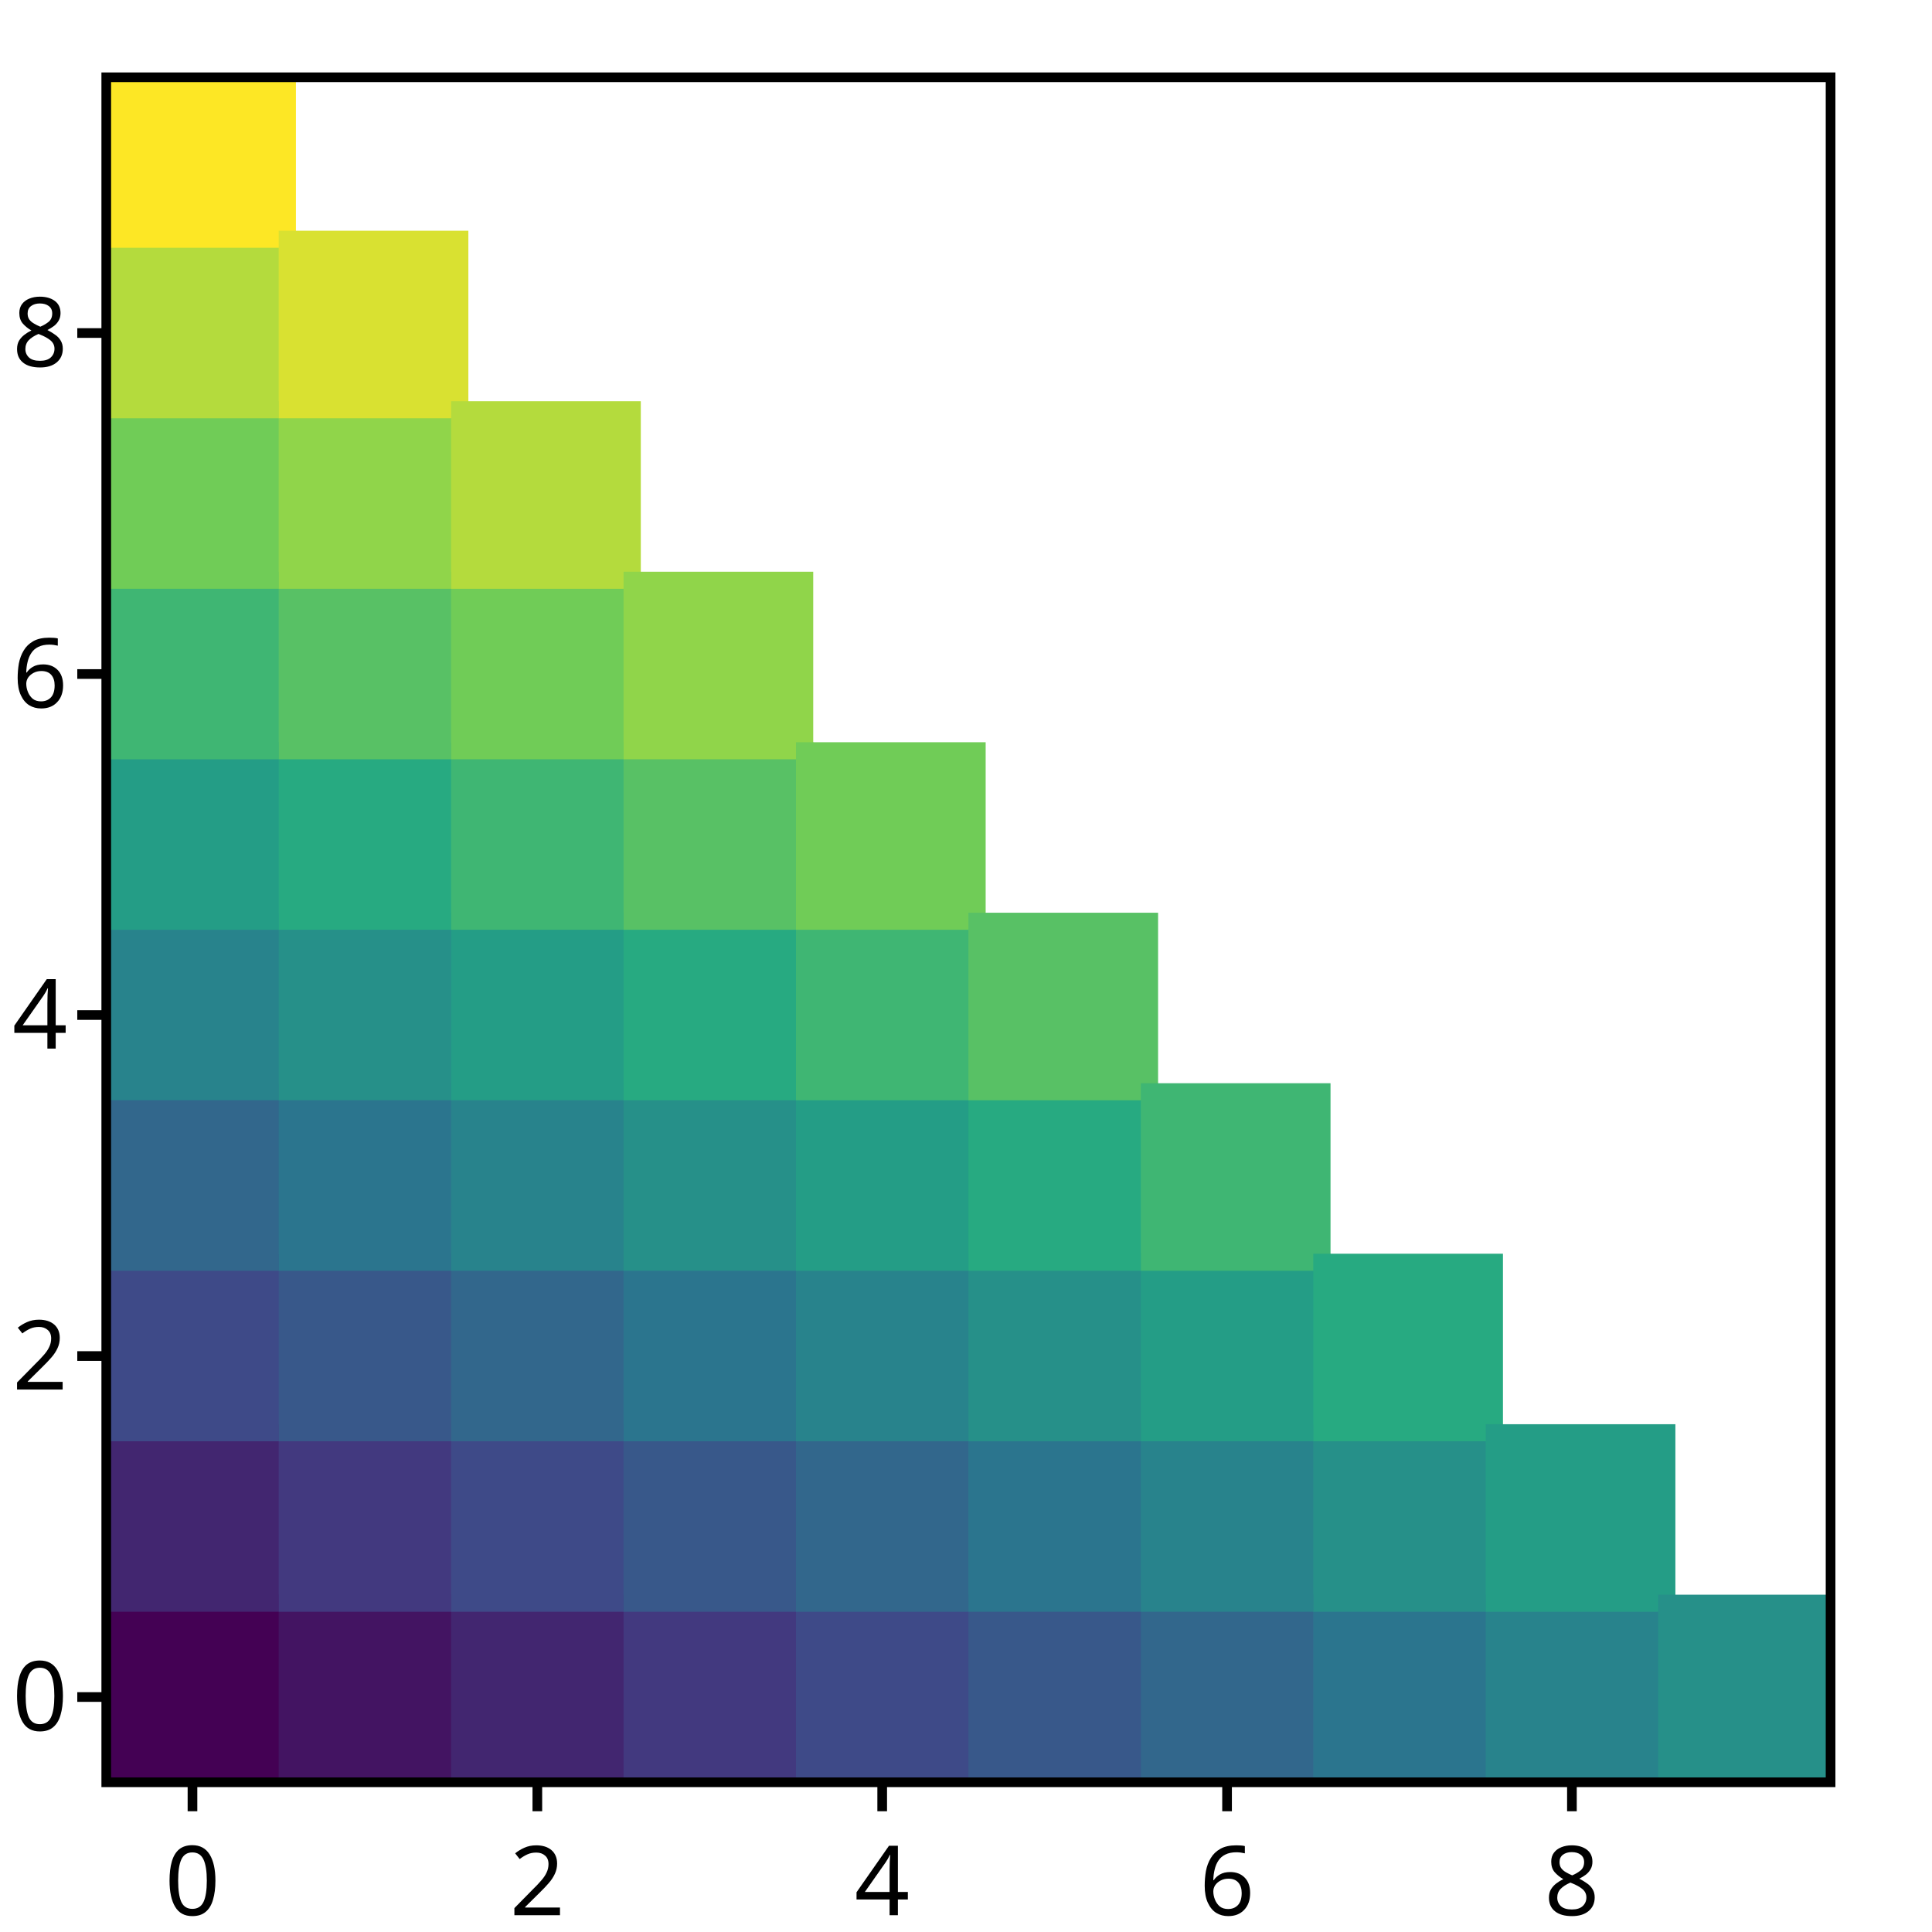
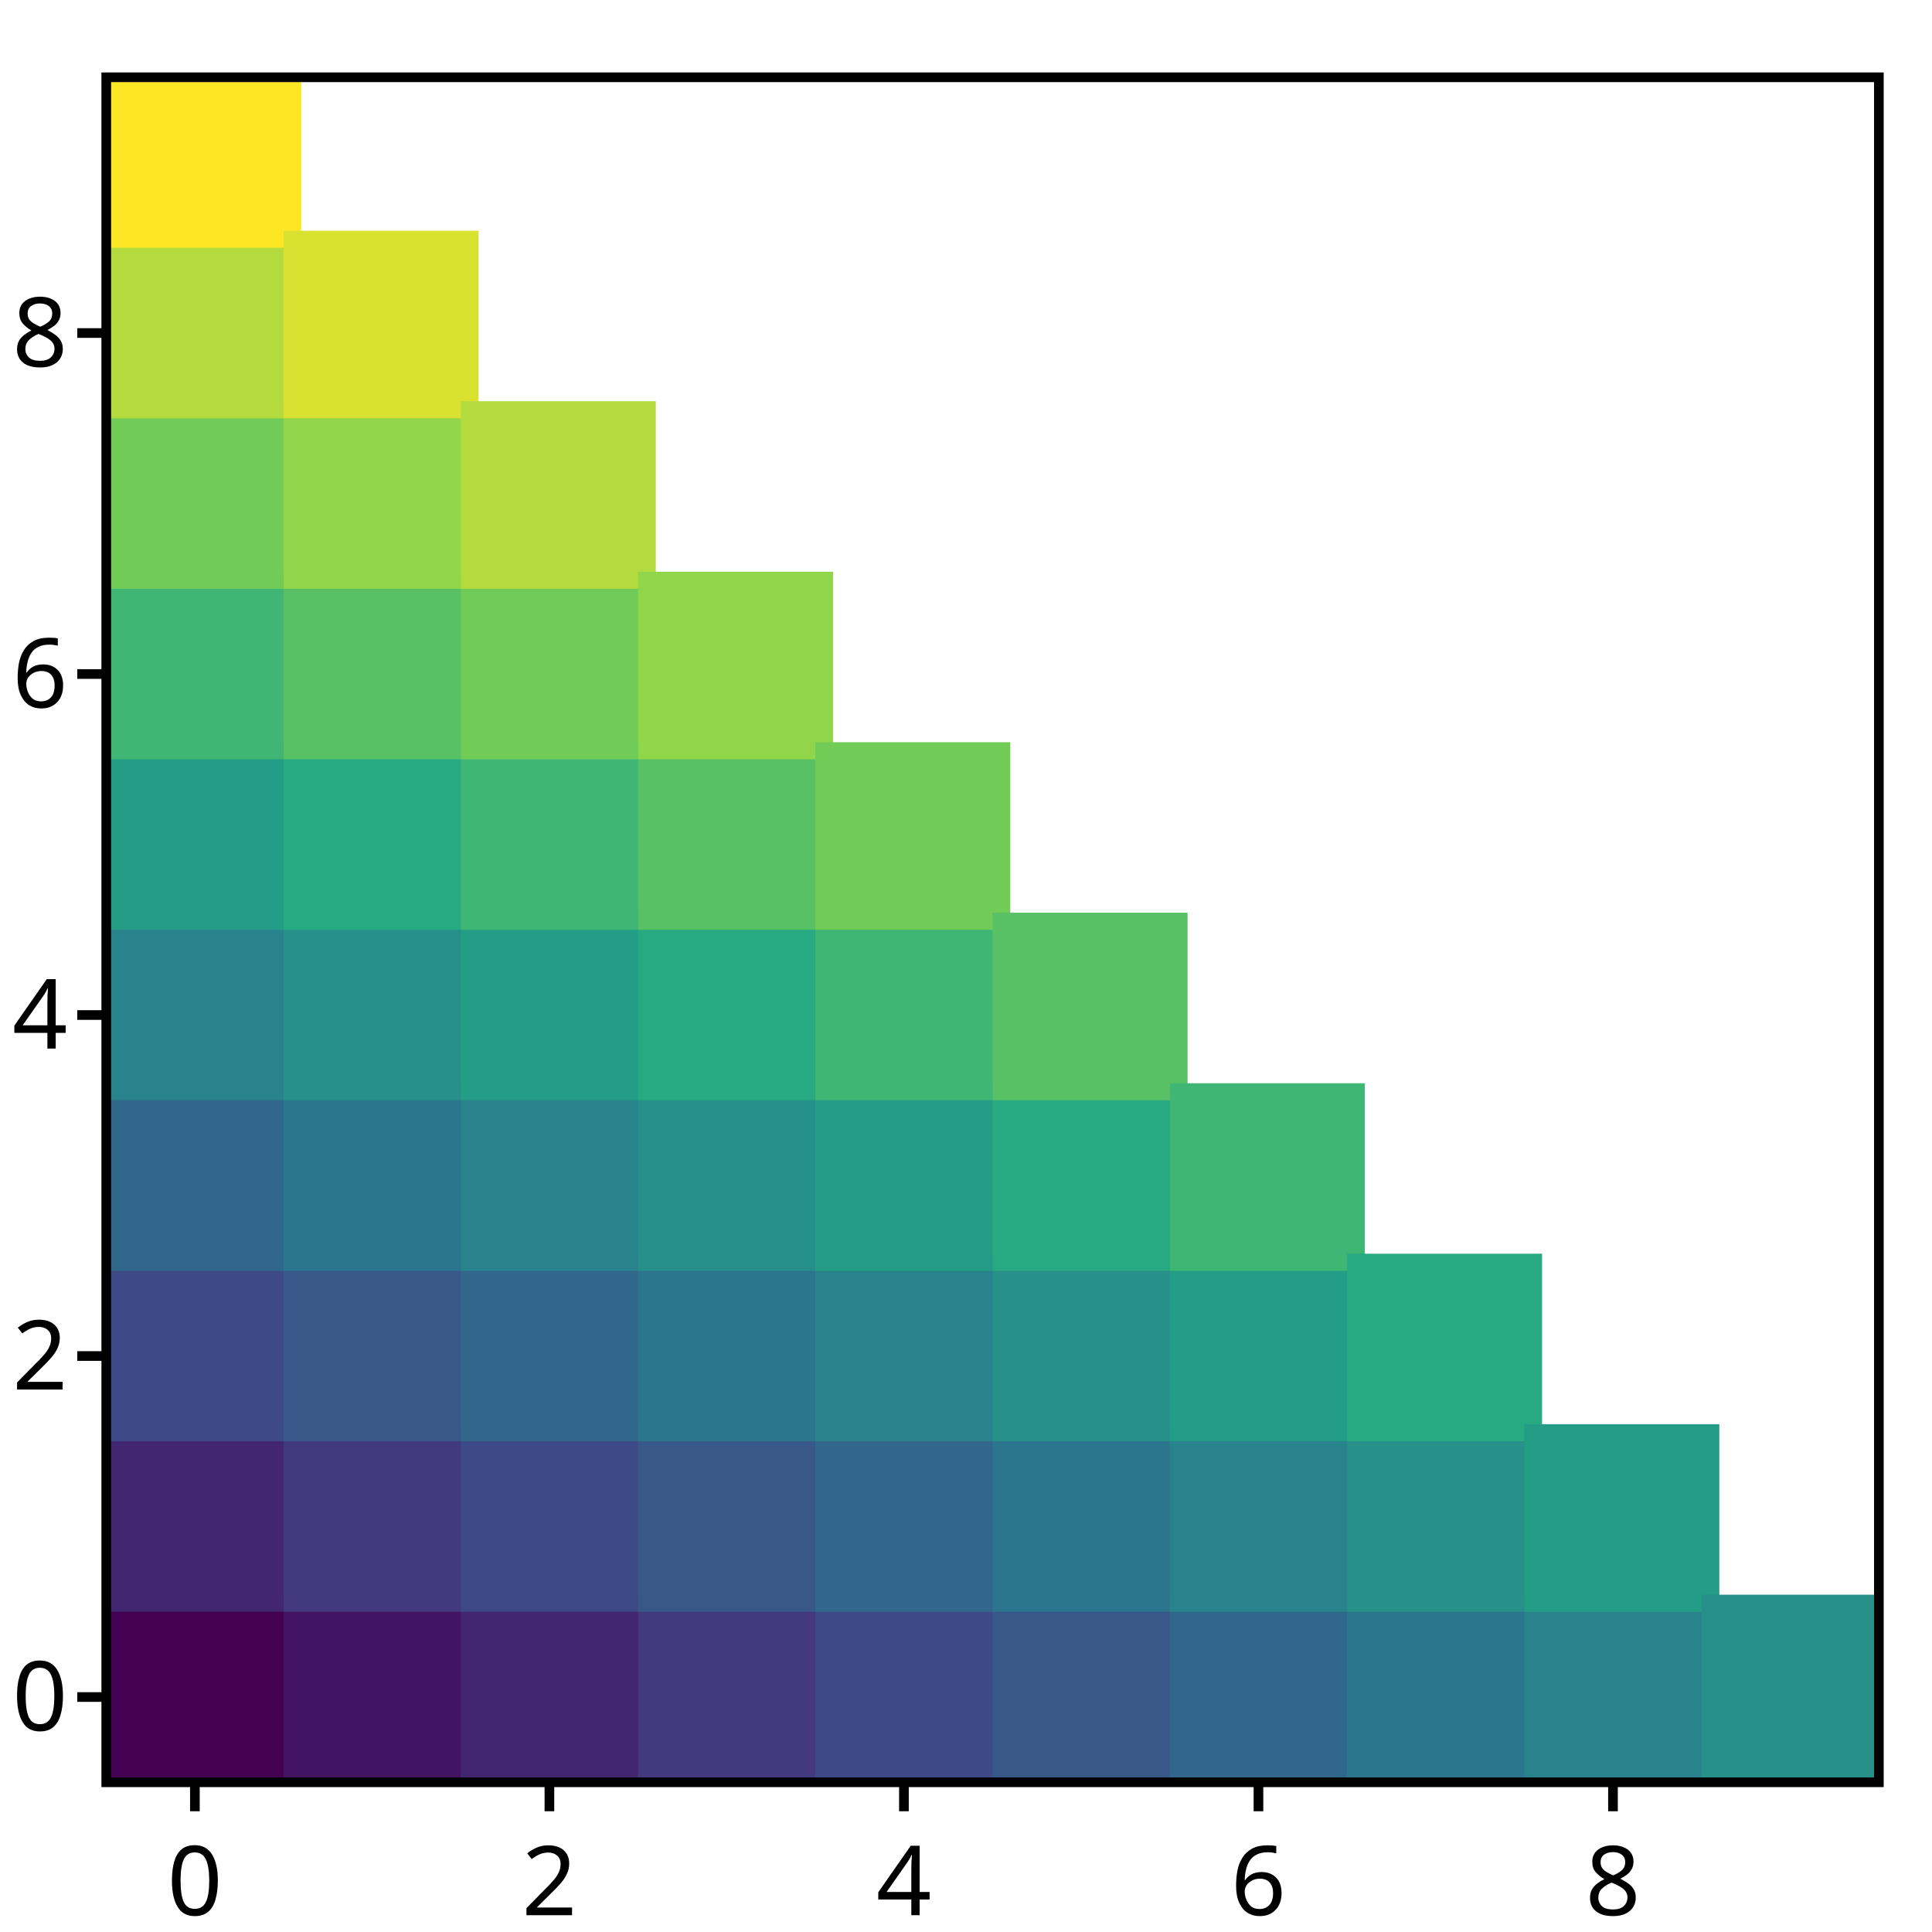
<svg xmlns="http://www.w3.org/2000/svg" viewBox="0 0 200 200" id="svg00005">
  <clipPath id="clipPath00005">
-     <rect x="11" y="8" width="178.5" height="176.5" id="rect00041" />
+     <rect x="11" y="8" width="183.5" height="176.5" id="rect00041" />
  </clipPath>
  <g id="g00009" clip-path="url(#clipPath00005)">
    <g id="g00010">
-       <rect stroke-width="0" fill="rgb(68, 1, 84)" fill-opacity="1" x="11" y="165.085" width="19.635" height="19.415" id="rect00042" />
-       <rect stroke-width="0" fill="rgb(66.333, 38.222, 112.333)" fill-opacity="1" x="11" y="147.435" width="19.635" height="19.415" id="rect00043" />
-       <rect stroke-width="0" fill="rgb(62.444, 73.778, 135.778)" fill-opacity="1" x="11" y="129.785" width="19.635" height="19.415" id="rect00044" />
-       <rect stroke-width="0" fill="rgb(49.667, 102.667, 139.667)" fill-opacity="1" x="11" y="112.135" width="19.635" height="19.415" id="rect00045" />
-       <rect stroke-width="0" fill="rgb(40.222, 130.667, 139.778)" fill-opacity="1" x="11" y="94.485" width="19.635" height="19.415" id="rect00046" />
-       <rect stroke-width="0" fill="rgb(35.778, 157.333, 134.222)" fill-opacity="1" x="11" y="76.835" width="19.635" height="19.415" id="rect00047" />
-       <rect stroke-width="0" fill="rgb(63.333, 181.667, 115)" fill-opacity="1" x="11" y="59.185" width="19.635" height="19.415" id="rect00048" />
-       <rect stroke-width="0" fill="rgb(112.222, 204.444, 86.667)" fill-opacity="1" x="11" y="41.535" width="19.635" height="19.415" id="rect00049" />
-       <rect stroke-width="0" fill="rgb(180.222, 218.778, 61.444)" fill-opacity="1" x="11" y="23.885" width="19.635" height="19.415" id="rect00050" />
-       <rect stroke-width="0" fill="rgb(253, 231, 37)" fill-opacity="1" x="11" y="6.235" width="19.635" height="19.415" id="rect00051" />
-       <rect stroke-width="0" fill="rgb(67.167, 19.611, 98.167)" fill-opacity="1" x="28.85" y="165.085" width="19.635" height="19.415" id="rect00052" />
-       <rect stroke-width="0" fill="rgb(65.5, 56.833, 126.5)" fill-opacity="1" x="28.85" y="147.435" width="19.635" height="19.415" id="rect00053" />
-       <rect stroke-width="0" fill="rgb(56.056, 88.222, 137.722)" fill-opacity="1" x="28.85" y="129.785" width="19.635" height="19.415" id="rect00054" />
-       <rect stroke-width="0" fill="rgb(43.278, 117.111, 141.611)" fill-opacity="1" x="28.85" y="112.135" width="19.635" height="19.415" id="rect00055" />
-       <rect stroke-width="0" fill="rgb(38, 144, 137)" fill-opacity="1" x="28.85" y="94.485" width="19.635" height="19.415" id="rect00056" />
-       <rect stroke-width="0" fill="rgb(38.889, 170.278, 129.167)" fill-opacity="1" x="28.85" y="76.835" width="19.635" height="19.415" id="rect00057" />
-       <rect stroke-width="0" fill="rgb(87.778, 193.056, 100.833)" fill-opacity="1" x="28.85" y="59.185" width="19.635" height="19.415" id="rect00058" />
-       <rect stroke-width="0" fill="rgb(143.833, 212.667, 73.667)" fill-opacity="1" x="28.85" y="41.535" width="19.635" height="19.415" id="rect00059" />
-       <rect stroke-width="0" fill="rgb(216.611, 224.889, 49.222)" fill-opacity="1" x="28.85" y="23.885" width="19.635" height="19.415" id="rect00060" />
-       <rect stroke-width="0" fill="rgb(66.333, 38.222, 112.333)" fill-opacity="1" x="46.7" y="165.085" width="19.635" height="19.415" id="rect00061" />
-       <rect stroke-width="0" fill="rgb(62.444, 73.778, 135.778)" fill-opacity="1" x="46.7" y="147.435" width="19.635" height="19.415" id="rect00062" />
-       <rect stroke-width="0" fill="rgb(49.667, 102.667, 139.667)" fill-opacity="1" x="46.7" y="129.785" width="19.635" height="19.415" id="rect00063" />
-       <rect stroke-width="0" fill="rgb(40.222, 130.667, 139.778)" fill-opacity="1" x="46.7" y="112.135" width="19.635" height="19.415" id="rect00064" />
-       <rect stroke-width="0" fill="rgb(35.778, 157.333, 134.222)" fill-opacity="1" x="46.7" y="94.485" width="19.635" height="19.415" id="rect00065" />
-       <rect stroke-width="0" fill="rgb(63.333, 181.667, 115)" fill-opacity="1" x="46.7" y="76.835" width="19.635" height="19.415" id="rect00066" />
-       <rect stroke-width="0" fill="rgb(112.222, 204.444, 86.667)" fill-opacity="1" x="46.7" y="59.185" width="19.635" height="19.415" id="rect00067" />
-       <rect stroke-width="0" fill="rgb(180.222, 218.778, 61.444)" fill-opacity="1" x="46.7" y="41.535" width="19.635" height="19.415" id="rect00068" />
-       <rect stroke-width="0" fill="rgb(65.5, 56.833, 126.5)" fill-opacity="1" x="64.55" y="165.085" width="19.635" height="19.415" id="rect00069" />
-       <rect stroke-width="0" fill="rgb(56.056, 88.222, 137.722)" fill-opacity="1" x="64.55" y="147.435" width="19.635" height="19.415" id="rect00070" />
-       <rect stroke-width="0" fill="rgb(43.278, 117.111, 141.611)" fill-opacity="1" x="64.55" y="129.785" width="19.635" height="19.415" id="rect00071" />
-       <rect stroke-width="0" fill="rgb(38, 144, 137)" fill-opacity="1" x="64.55" y="112.135" width="19.635" height="19.415" id="rect00072" />
-       <rect stroke-width="0" fill="rgb(38.889, 170.278, 129.167)" fill-opacity="1" x="64.55" y="94.485" width="19.635" height="19.415" id="rect00073" />
-       <rect stroke-width="0" fill="rgb(87.778, 193.056, 100.833)" fill-opacity="1" x="64.55" y="76.835" width="19.635" height="19.415" id="rect00074" />
-       <rect stroke-width="0" fill="rgb(143.833, 212.667, 73.667)" fill-opacity="1" x="64.55" y="59.185" width="19.635" height="19.415" id="rect00075" />
-       <rect stroke-width="0" fill="rgb(62.444, 73.778, 135.778)" fill-opacity="1" x="82.4" y="165.085" width="19.635" height="19.415" id="rect00076" />
-       <rect stroke-width="0" fill="rgb(49.667, 102.667, 139.667)" fill-opacity="1" x="82.4" y="147.435" width="19.635" height="19.415" id="rect00077" />
-       <rect stroke-width="0" fill="rgb(40.222, 130.667, 139.778)" fill-opacity="1" x="82.4" y="129.785" width="19.635" height="19.415" id="rect00078" />
-       <rect stroke-width="0" fill="rgb(35.778, 157.333, 134.222)" fill-opacity="1" x="82.4" y="112.135" width="19.635" height="19.415" id="rect00079" />
-       <rect stroke-width="0" fill="rgb(63.333, 181.667, 115)" fill-opacity="1" x="82.4" y="94.485" width="19.635" height="19.415" id="rect00080" />
-       <rect stroke-width="0" fill="rgb(112.222, 204.444, 86.667)" fill-opacity="1" x="82.4" y="76.835" width="19.635" height="19.415" id="rect00081" />
-       <rect stroke-width="0" fill="rgb(56.056, 88.222, 137.722)" fill-opacity="1" x="100.25" y="165.085" width="19.635" height="19.415" id="rect00082" />
-       <rect stroke-width="0" fill="rgb(43.278, 117.111, 141.611)" fill-opacity="1" x="100.25" y="147.435" width="19.635" height="19.415" id="rect00083" />
-       <rect stroke-width="0" fill="rgb(38, 144, 137)" fill-opacity="1" x="100.25" y="129.785" width="19.635" height="19.415" id="rect00084" />
-       <rect stroke-width="0" fill="rgb(38.889, 170.278, 129.167)" fill-opacity="1" x="100.25" y="112.135" width="19.635" height="19.415" id="rect00085" />
-       <rect stroke-width="0" fill="rgb(87.778, 193.056, 100.833)" fill-opacity="1" x="100.25" y="94.485" width="19.635" height="19.415" id="rect00086" />
-       <rect stroke-width="0" fill="rgb(49.667, 102.667, 139.667)" fill-opacity="1" x="118.1" y="165.085" width="19.635" height="19.415" id="rect00087" />
-       <rect stroke-width="0" fill="rgb(40.222, 130.667, 139.778)" fill-opacity="1" x="118.1" y="147.435" width="19.635" height="19.415" id="rect00088" />
-       <rect stroke-width="0" fill="rgb(35.778, 157.333, 134.222)" fill-opacity="1" x="118.1" y="129.785" width="19.635" height="19.415" id="rect00089" />
-       <rect stroke-width="0" fill="rgb(63.333, 181.667, 115)" fill-opacity="1" x="118.1" y="112.135" width="19.635" height="19.415" id="rect00090" />
-       <rect stroke-width="0" fill="rgb(43.278, 117.111, 141.611)" fill-opacity="1" x="135.95" y="165.085" width="19.635" height="19.415" id="rect00091" />
-       <rect stroke-width="0" fill="rgb(38, 144, 137)" fill-opacity="1" x="135.95" y="147.435" width="19.635" height="19.415" id="rect00092" />
-       <rect stroke-width="0" fill="rgb(38.889, 170.278, 129.167)" fill-opacity="1" x="135.95" y="129.785" width="19.635" height="19.415" id="rect00093" />
-       <rect stroke-width="0" fill="rgb(40.222, 130.667, 139.778)" fill-opacity="1" x="153.8" y="165.085" width="19.635" height="19.415" id="rect00094" />
-       <rect stroke-width="0" fill="rgb(35.778, 157.333, 134.222)" fill-opacity="1" x="153.8" y="147.435" width="19.635" height="19.415" id="rect00095" />
-       <rect stroke-width="0" fill="rgb(38, 144, 137)" fill-opacity="1" x="171.65" y="165.085" width="19.635" height="19.415" id="rect00096" />
+       <rect stroke-width="0" fill="rgb(68, 1, 84)" fill-opacity="1" x="11" y="165.085" width="20.185" height="19.415" id="rect00042" />
+       <rect stroke-width="0" fill="rgb(66.333, 38.222, 112.333)" fill-opacity="1" x="11" y="147.435" width="20.185" height="19.415" id="rect00043" />
+       <rect stroke-width="0" fill="rgb(62.444, 73.778, 135.778)" fill-opacity="1" x="11" y="129.785" width="20.185" height="19.415" id="rect00044" />
+       <rect stroke-width="0" fill="rgb(49.667, 102.667, 139.667)" fill-opacity="1" x="11" y="112.135" width="20.185" height="19.415" id="rect00045" />
+       <rect stroke-width="0" fill="rgb(40.222, 130.667, 139.778)" fill-opacity="1" x="11" y="94.485" width="20.185" height="19.415" id="rect00046" />
+       <rect stroke-width="0" fill="rgb(35.778, 157.333, 134.222)" fill-opacity="1" x="11" y="76.835" width="20.185" height="19.415" id="rect00047" />
+       <rect stroke-width="0" fill="rgb(63.333, 181.667, 115)" fill-opacity="1" x="11" y="59.185" width="20.185" height="19.415" id="rect00048" />
+       <rect stroke-width="0" fill="rgb(112.222, 204.444, 86.667)" fill-opacity="1" x="11" y="41.535" width="20.185" height="19.415" id="rect00049" />
+       <rect stroke-width="0" fill="rgb(180.222, 218.778, 61.444)" fill-opacity="1" x="11" y="23.885" width="20.185" height="19.415" id="rect00050" />
+       <rect stroke-width="0" fill="rgb(253, 231, 37)" fill-opacity="1" x="11" y="6.235" width="20.185" height="19.415" id="rect00051" />
+       <rect stroke-width="0" fill="rgb(67.167, 19.611, 98.167)" fill-opacity="1" x="29.35" y="165.085" width="20.185" height="19.415" id="rect00052" />
+       <rect stroke-width="0" fill="rgb(65.5, 56.833, 126.5)" fill-opacity="1" x="29.35" y="147.435" width="20.185" height="19.415" id="rect00053" />
+       <rect stroke-width="0" fill="rgb(56.056, 88.222, 137.722)" fill-opacity="1" x="29.35" y="129.785" width="20.185" height="19.415" id="rect00054" />
+       <rect stroke-width="0" fill="rgb(43.278, 117.111, 141.611)" fill-opacity="1" x="29.35" y="112.135" width="20.185" height="19.415" id="rect00055" />
+       <rect stroke-width="0" fill="rgb(38, 144, 137)" fill-opacity="1" x="29.35" y="94.485" width="20.185" height="19.415" id="rect00056" />
+       <rect stroke-width="0" fill="rgb(38.889, 170.278, 129.167)" fill-opacity="1" x="29.35" y="76.835" width="20.185" height="19.415" id="rect00057" />
+       <rect stroke-width="0" fill="rgb(87.778, 193.056, 100.833)" fill-opacity="1" x="29.35" y="59.185" width="20.185" height="19.415" id="rect00058" />
+       <rect stroke-width="0" fill="rgb(143.833, 212.667, 73.667)" fill-opacity="1" x="29.35" y="41.535" width="20.185" height="19.415" id="rect00059" />
+       <rect stroke-width="0" fill="rgb(216.611, 224.889, 49.222)" fill-opacity="1" x="29.35" y="23.885" width="20.185" height="19.415" id="rect00060" />
+       <rect stroke-width="0" fill="rgb(66.333, 38.222, 112.333)" fill-opacity="1" x="47.7" y="165.085" width="20.185" height="19.415" id="rect00061" />
+       <rect stroke-width="0" fill="rgb(62.444, 73.778, 135.778)" fill-opacity="1" x="47.7" y="147.435" width="20.185" height="19.415" id="rect00062" />
+       <rect stroke-width="0" fill="rgb(49.667, 102.667, 139.667)" fill-opacity="1" x="47.7" y="129.785" width="20.185" height="19.415" id="rect00063" />
+       <rect stroke-width="0" fill="rgb(40.222, 130.667, 139.778)" fill-opacity="1" x="47.7" y="112.135" width="20.185" height="19.415" id="rect00064" />
+       <rect stroke-width="0" fill="rgb(35.778, 157.333, 134.222)" fill-opacity="1" x="47.7" y="94.485" width="20.185" height="19.415" id="rect00065" />
+       <rect stroke-width="0" fill="rgb(63.333, 181.667, 115)" fill-opacity="1" x="47.7" y="76.835" width="20.185" height="19.415" id="rect00066" />
+       <rect stroke-width="0" fill="rgb(112.222, 204.444, 86.667)" fill-opacity="1" x="47.7" y="59.185" width="20.185" height="19.415" id="rect00067" />
+       <rect stroke-width="0" fill="rgb(180.222, 218.778, 61.444)" fill-opacity="1" x="47.7" y="41.535" width="20.185" height="19.415" id="rect00068" />
+       <rect stroke-width="0" fill="rgb(65.5, 56.833, 126.5)" fill-opacity="1" x="66.05" y="165.085" width="20.185" height="19.415" id="rect00069" />
+       <rect stroke-width="0" fill="rgb(56.056, 88.222, 137.722)" fill-opacity="1" x="66.05" y="147.435" width="20.185" height="19.415" id="rect00070" />
+       <rect stroke-width="0" fill="rgb(43.278, 117.111, 141.611)" fill-opacity="1" x="66.05" y="129.785" width="20.185" height="19.415" id="rect00071" />
+       <rect stroke-width="0" fill="rgb(38, 144, 137)" fill-opacity="1" x="66.05" y="112.135" width="20.185" height="19.415" id="rect00072" />
+       <rect stroke-width="0" fill="rgb(38.889, 170.278, 129.167)" fill-opacity="1" x="66.05" y="94.485" width="20.185" height="19.415" id="rect00073" />
+       <rect stroke-width="0" fill="rgb(87.778, 193.056, 100.833)" fill-opacity="1" x="66.05" y="76.835" width="20.185" height="19.415" id="rect00074" />
+       <rect stroke-width="0" fill="rgb(143.833, 212.667, 73.667)" fill-opacity="1" x="66.05" y="59.185" width="20.185" height="19.415" id="rect00075" />
+       <rect stroke-width="0" fill="rgb(62.444, 73.778, 135.778)" fill-opacity="1" x="84.4" y="165.085" width="20.185" height="19.415" id="rect00076" />
+       <rect stroke-width="0" fill="rgb(49.667, 102.667, 139.667)" fill-opacity="1" x="84.4" y="147.435" width="20.185" height="19.415" id="rect00077" />
+       <rect stroke-width="0" fill="rgb(40.222, 130.667, 139.778)" fill-opacity="1" x="84.4" y="129.785" width="20.185" height="19.415" id="rect00078" />
+       <rect stroke-width="0" fill="rgb(35.778, 157.333, 134.222)" fill-opacity="1" x="84.4" y="112.135" width="20.185" height="19.415" id="rect00079" />
+       <rect stroke-width="0" fill="rgb(63.333, 181.667, 115)" fill-opacity="1" x="84.4" y="94.485" width="20.185" height="19.415" id="rect00080" />
+       <rect stroke-width="0" fill="rgb(112.222, 204.444, 86.667)" fill-opacity="1" x="84.4" y="76.835" width="20.185" height="19.415" id="rect00081" />
+       <rect stroke-width="0" fill="rgb(56.056, 88.222, 137.722)" fill-opacity="1" x="102.75" y="165.085" width="20.185" height="19.415" id="rect00082" />
+       <rect stroke-width="0" fill="rgb(43.278, 117.111, 141.611)" fill-opacity="1" x="102.75" y="147.435" width="20.185" height="19.415" id="rect00083" />
+       <rect stroke-width="0" fill="rgb(38, 144, 137)" fill-opacity="1" x="102.75" y="129.785" width="20.185" height="19.415" id="rect00084" />
+       <rect stroke-width="0" fill="rgb(38.889, 170.278, 129.167)" fill-opacity="1" x="102.75" y="112.135" width="20.185" height="19.415" id="rect00085" />
+       <rect stroke-width="0" fill="rgb(87.778, 193.056, 100.833)" fill-opacity="1" x="102.75" y="94.485" width="20.185" height="19.415" id="rect00086" />
+       <rect stroke-width="0" fill="rgb(49.667, 102.667, 139.667)" fill-opacity="1" x="121.1" y="165.085" width="20.185" height="19.415" id="rect00087" />
+       <rect stroke-width="0" fill="rgb(40.222, 130.667, 139.778)" fill-opacity="1" x="121.1" y="147.435" width="20.185" height="19.415" id="rect00088" />
+       <rect stroke-width="0" fill="rgb(35.778, 157.333, 134.222)" fill-opacity="1" x="121.1" y="129.785" width="20.185" height="19.415" id="rect00089" />
+       <rect stroke-width="0" fill="rgb(63.333, 181.667, 115)" fill-opacity="1" x="121.1" y="112.135" width="20.185" height="19.415" id="rect00090" />
+       <rect stroke-width="0" fill="rgb(43.278, 117.111, 141.611)" fill-opacity="1" x="139.45" y="165.085" width="20.185" height="19.415" id="rect00091" />
+       <rect stroke-width="0" fill="rgb(38, 144, 137)" fill-opacity="1" x="139.45" y="147.435" width="20.185" height="19.415" id="rect00092" />
+       <rect stroke-width="0" fill="rgb(38.889, 170.278, 129.167)" fill-opacity="1" x="139.45" y="129.785" width="20.185" height="19.415" id="rect00093" />
+       <rect stroke-width="0" fill="rgb(40.222, 130.667, 139.778)" fill-opacity="1" x="157.8" y="165.085" width="20.185" height="19.415" id="rect00094" />
+       <rect stroke-width="0" fill="rgb(35.778, 157.333, 134.222)" fill-opacity="1" x="157.8" y="147.435" width="20.185" height="19.415" id="rect00095" />
+       <rect stroke-width="0" fill="rgb(38, 144, 137)" fill-opacity="1" x="176.15" y="165.085" width="20.185" height="19.415" id="rect00096" />
    </g>
  </g>
-   <rect stroke-width="1" stroke="black" fill="none" x="11" y="8" width="178.5" height="176.5" id="rect00041" />
-   <line x1="19.925" y1="184.5" x2="19.925" y2="187.5" stroke-width="1" stroke="black" id="line00033" />
-   <text x="19.925" y="190.5" font-size="10" font-family="sans-serif" text-anchor="middle" dominant-baseline="hanging" id="text00033">
+   <rect stroke-width="1" stroke="black" fill="none" x="11" y="8" width="183.5" height="176.5" id="rect00041" />
+   <line x1="20.175" y1="184.5" x2="20.175" y2="187.5" stroke-width="1" stroke="black" id="line00033" />
+   <text x="20.175" y="190.5" font-size="10" font-family="sans-serif" text-anchor="middle" dominant-baseline="hanging" id="text00033">
0   </text>
-   <line x1="55.625" y1="184.5" x2="55.625" y2="187.5" stroke-width="1" stroke="black" id="line00034" />
-   <text x="55.625" y="190.5" font-size="10" font-family="sans-serif" text-anchor="middle" dominant-baseline="hanging" id="text00034">
+   <line x1="56.875" y1="184.5" x2="56.875" y2="187.5" stroke-width="1" stroke="black" id="line00034" />
+   <text x="56.875" y="190.5" font-size="10" font-family="sans-serif" text-anchor="middle" dominant-baseline="hanging" id="text00034">
2   </text>
-   <line x1="91.325" y1="184.5" x2="91.325" y2="187.5" stroke-width="1" stroke="black" id="line00035" />
-   <text x="91.325" y="190.5" font-size="10" font-family="sans-serif" text-anchor="middle" dominant-baseline="hanging" id="text00035">
+   <line x1="93.575" y1="184.5" x2="93.575" y2="187.5" stroke-width="1" stroke="black" id="line00035" />
+   <text x="93.575" y="190.5" font-size="10" font-family="sans-serif" text-anchor="middle" dominant-baseline="hanging" id="text00035">
4   </text>
-   <line x1="127.025" y1="184.5" x2="127.025" y2="187.5" stroke-width="1" stroke="black" id="line00036" />
-   <text x="127.025" y="190.5" font-size="10" font-family="sans-serif" text-anchor="middle" dominant-baseline="hanging" id="text00036">
+   <line x1="130.275" y1="184.5" x2="130.275" y2="187.5" stroke-width="1" stroke="black" id="line00036" />
+   <text x="130.275" y="190.5" font-size="10" font-family="sans-serif" text-anchor="middle" dominant-baseline="hanging" id="text00036">
6   </text>
-   <line x1="162.725" y1="184.5" x2="162.725" y2="187.5" stroke-width="1" stroke="black" id="line00037" />
-   <text x="162.725" y="190.5" font-size="10" font-family="sans-serif" text-anchor="middle" dominant-baseline="hanging" id="text00037">
+   <line x1="166.975" y1="184.5" x2="166.975" y2="187.5" stroke-width="1" stroke="black" id="line00037" />
+   <text x="166.975" y="190.5" font-size="10" font-family="sans-serif" text-anchor="middle" dominant-baseline="hanging" id="text00037">
8   </text>
  <line x1="11" y1="175.675" x2="8" y2="175.675" stroke-width="1" stroke="black" id="line00038" />
  <text x="7" y="175.675" font-size="10" font-family="sans-serif" text-anchor="end" dominant-baseline="middle" id="text00038">
0   </text>
  <line x1="11" y1="140.375" x2="8" y2="140.375" stroke-width="1" stroke="black" id="line00039" />
  <text x="7" y="140.375" font-size="10" font-family="sans-serif" text-anchor="end" dominant-baseline="middle" id="text00039">
2   </text>
  <line x1="11" y1="105.075" x2="8" y2="105.075" stroke-width="1" stroke="black" id="line00040" />
  <text x="7" y="105.075" font-size="10" font-family="sans-serif" text-anchor="end" dominant-baseline="middle" id="text00040">
4   </text>
  <line x1="11" y1="69.775" x2="8" y2="69.775" stroke-width="1" stroke="black" id="line00041" />
  <text x="7" y="69.775" font-size="10" font-family="sans-serif" text-anchor="end" dominant-baseline="middle" id="text00041">
6   </text>
  <line x1="11" y1="34.475" x2="8" y2="34.475" stroke-width="1" stroke="black" id="line00042" />
  <text x="7" y="34.475" font-size="10" font-family="sans-serif" text-anchor="end" dominant-baseline="middle" id="text00042">
8   </text>
</svg>
